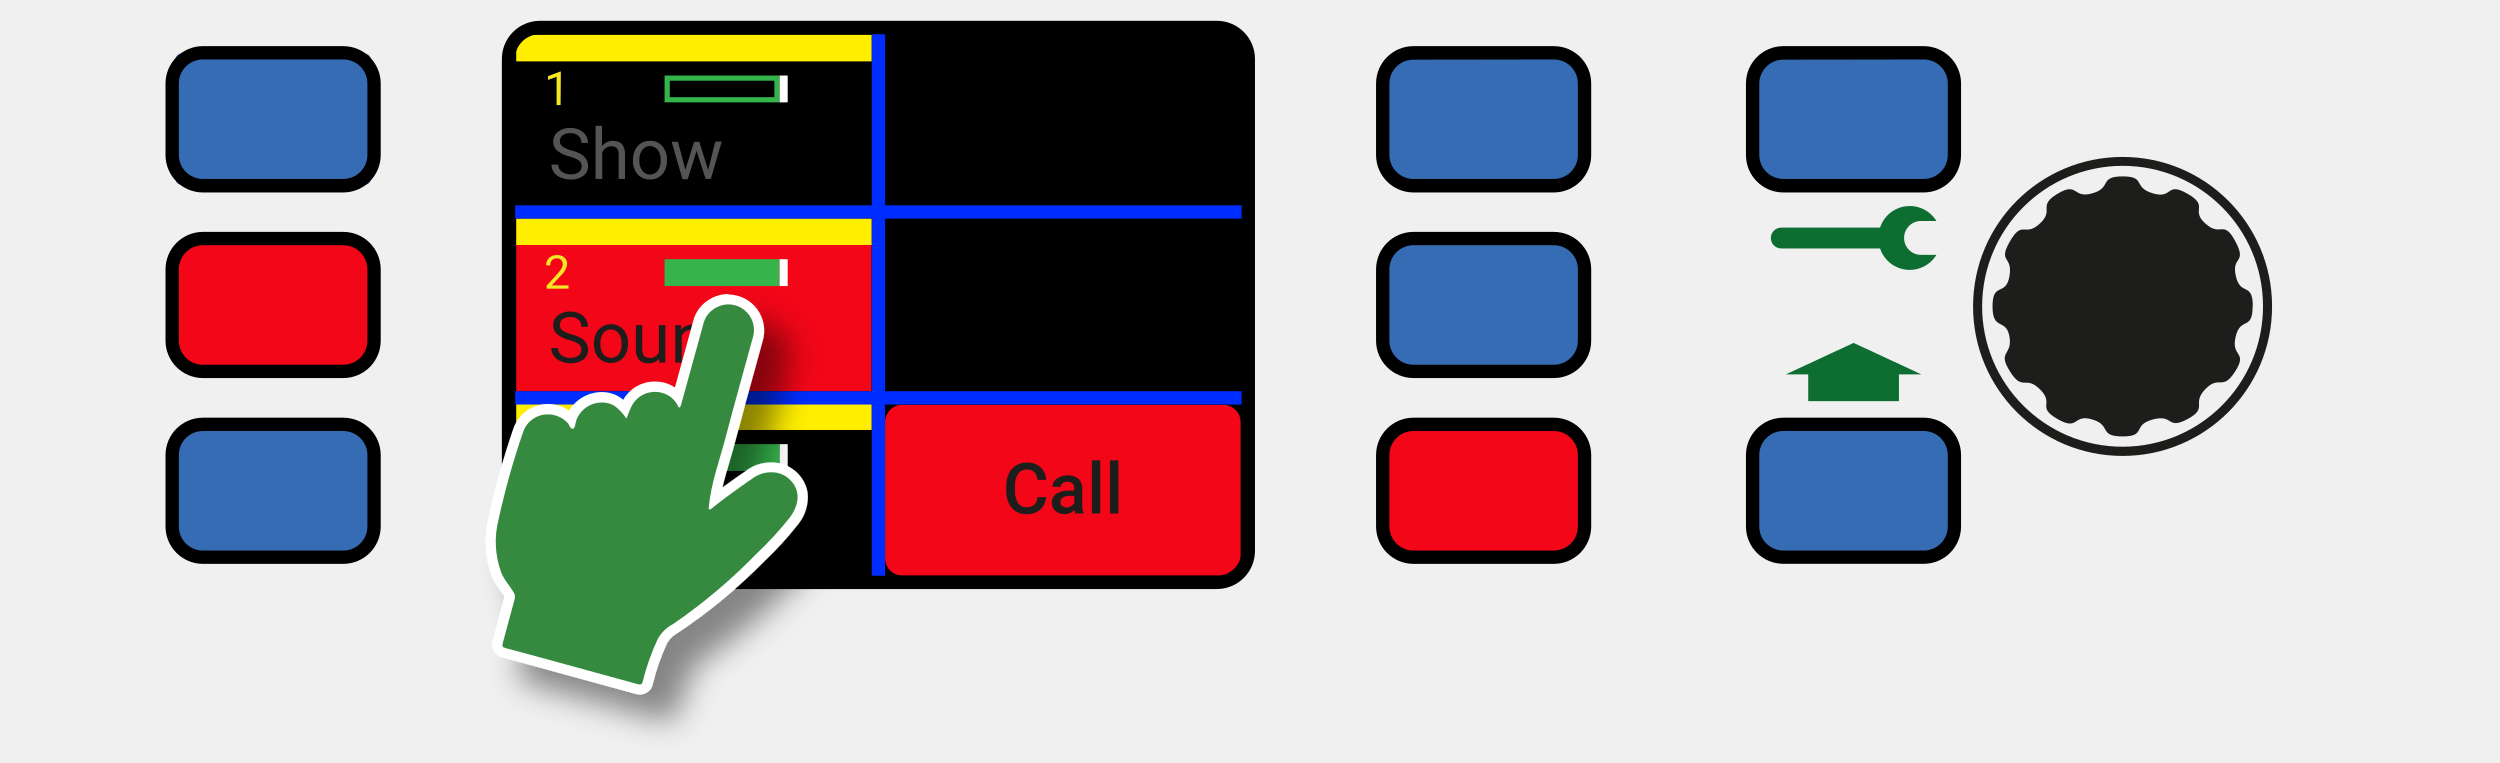
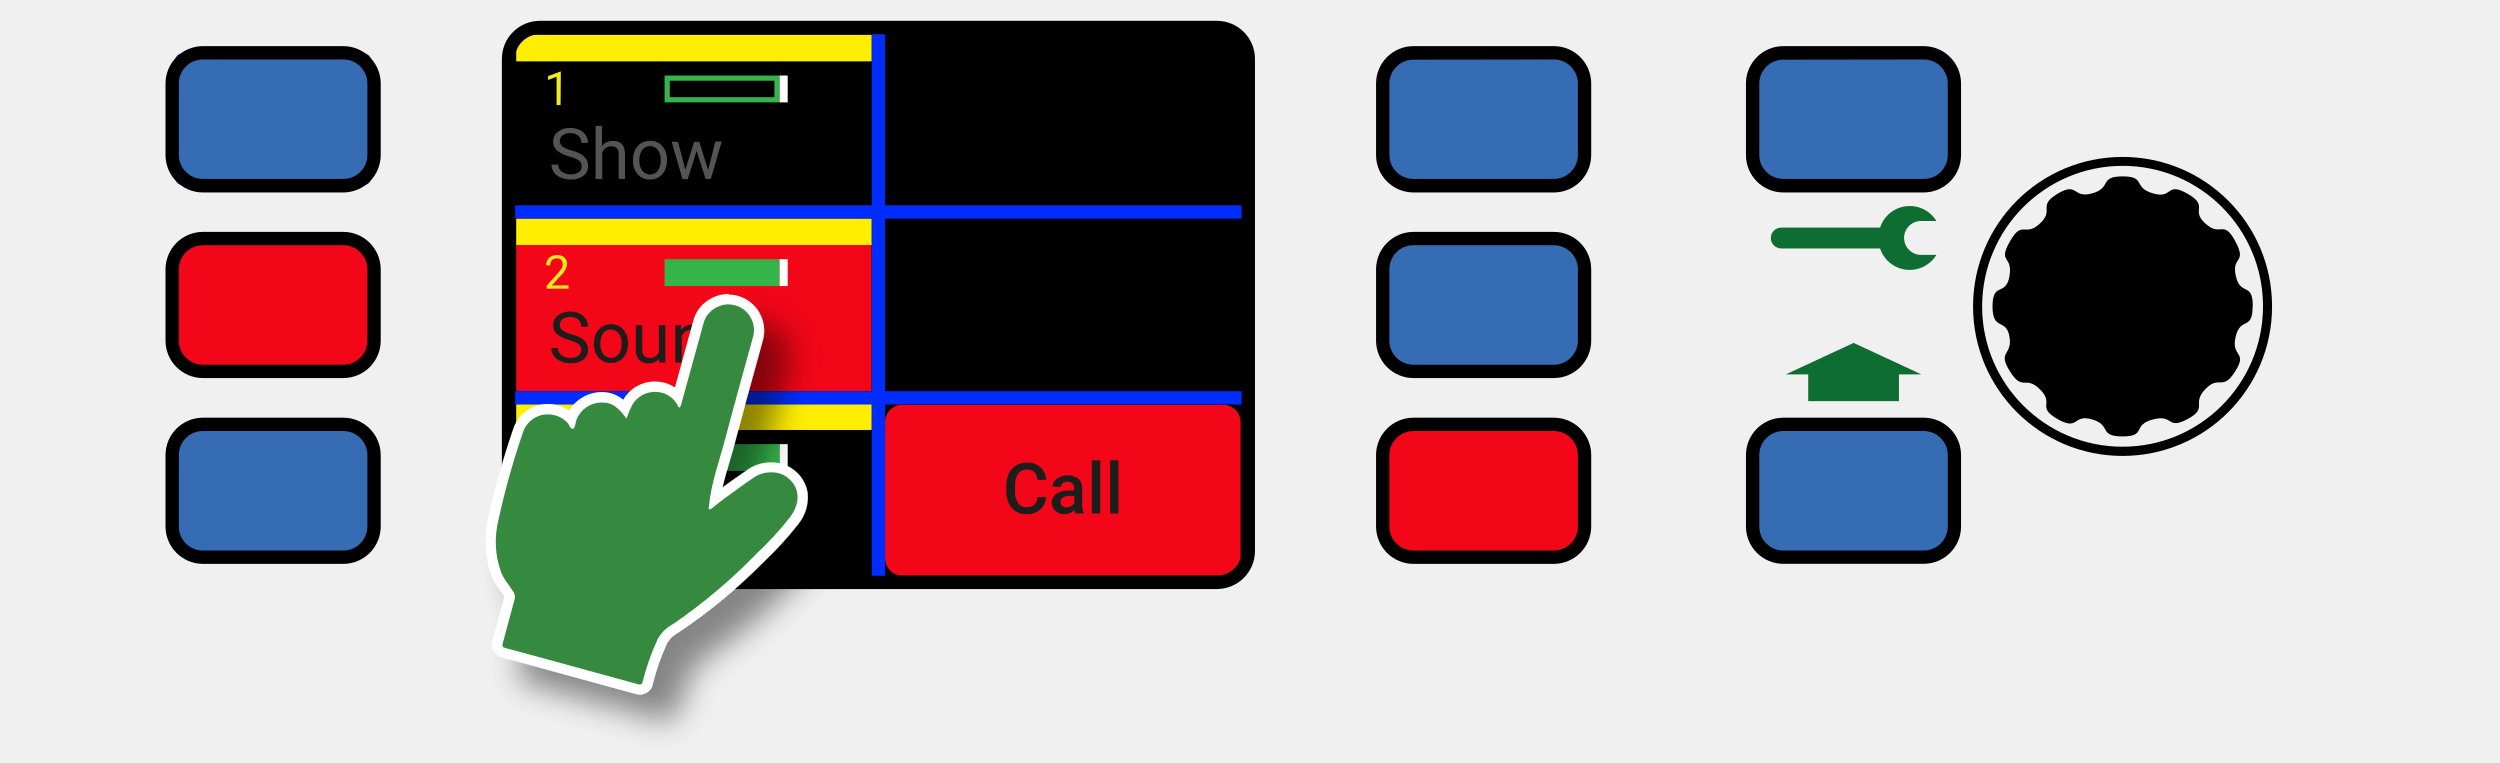
<svg xmlns="http://www.w3.org/2000/svg" width="480.61" height="146.49" viewBox="0 0 480.61 146.49">
  <defs>
-     <style>.a{fill:none;}.b{fill:#1d1d1b;}.c{fill:#0e6e31;}.d{fill:#356cb4;}.e{fill:#f20618;}.f{fill:#d42526;}.g{fill:#34b44a;}.h{fill:#fff;}.i{fill:#fe0;}.j{fill:#f4e724;}.k{clip-path:url(#a);}.l{clip-path:url(#b);}.m{clip-path:url(#c);}.n{opacity:0.33;}.o{fill:#002dff;}.p{filter:url(#d);}.q{fill:#368a41;}</style>
+     <style>.a{fill:none;}.b{fill:#1d1d1b;}.c{fill:#0e6e31;}.d{fill:#356cb4;}.e{fill:#f20618;}.f{fill:#d42526;}.g{fill:#34b44a;}.h{fill:#fff;}.i{fill:#fe0;}.j{fill:#f4e724;}.k{clip-path:url(#a);}.l{clip-path:url(#b);}.m{clip-path:url(#c);}.n{opacity:0.33;}.o{fill:#002dff;}.p{filter:url(#d);}.q{fill:#368a41;}.r{fill:currentColor;}</style>
    <clipPath id="a">
      <rect class="a" x="104.31" y="93.85" width="63.24" height="14.87" />
    </clipPath>
    <clipPath id="b">
      <rect class="a" x="104.31" y="58.29" width="63.24" height="14.87" />
    </clipPath>
    <clipPath id="c">
      <rect class="a" x="104.31" y="22.99" width="63.24" height="14.87" />
    </clipPath>
    <filter id="d" x="-40%" y="-40%" width="180%" height="180%" name="dropshadow-right_mcx">
      <feGaussianBlur stdDeviation="3" in="SourceAlpha" />
      <feOffset dx="5" dy="5" />
      <feComponentTransfer>
        <feFuncA slope="0.45" type="linear" />
      </feComponentTransfer>
      <feMerge>
        <feMergeNode />
        <feMergeNode in="SourceGraphic" />
      </feMerge>
    </filter>
  </defs>
-   <path class="b" d="M433.05,58.9c0,4.81-2.3,1.85-3.26,5.83s2.4,2.76-.09,6.67-3,.58-5.74,3.41.65,3.57-3.41,5.75-2.6-1-6.67.08-1.14,3.26-5.83,3.26-2.05-2.13-5.82-3.26-2.53,2.3-6.68-.08-.51-2.85-3.36-5.69-3.29.5-5.79-3.47.54-3-.09-6.67-3.26-1-3.26-5.83,2.56-1.8,3.26-5.82-2.32-2.46.09-6.68,2.82-.72,5.74-3.41-.57-3.35,3.41-5.74,2.86,1,6.68-.08,1.22-3.26,5.82-3.26,1.87,2.09,5.83,3.26,2.42-2.35,6.67.08S421,40.33,424,43s3.41-.94,5.74,3.41-.82,2.75.09,6.68,3.26,1,3.26,5.82" />
-   <path class="b" d="M408.05,31.88a27,27,0,1,1-27,27,27.06,27.06,0,0,1,27-27m0-1.71A28.74,28.74,0,1,0,436.79,58.9a28.73,28.73,0,0,0-28.74-28.73Z" />
+   <path class="r" d="M433.05,58.9c0,4.81-2.3,1.85-3.26,5.83s2.4,2.76-.09,6.67-3,.58-5.74,3.41.65,3.57-3.41,5.75-2.6-1-6.67.08-1.14,3.26-5.83,3.26-2.05-2.13-5.82-3.26-2.53,2.3-6.68-.08-.51-2.85-3.36-5.69-3.29.5-5.79-3.47.54-3-.09-6.67-3.26-1-3.26-5.83,2.56-1.8,3.26-5.82-2.32-2.46.09-6.68,2.82-.72,5.74-3.41-.57-3.35,3.41-5.74,2.86,1,6.68-.08,1.22-3.26,5.82-3.26,1.87,2.09,5.83,3.26,2.42-2.35,6.67.08S421,40.33,424,43s3.41-.94,5.74,3.41-.82,2.75.09,6.68,3.26,1,3.26,5.82" />
+   <path class="r" d="M408.05,31.88a27,27,0,1,1-27,27,27.06,27.06,0,0,1,27-27m0-1.71A28.74,28.74,0,1,0,436.79,58.9a28.73,28.73,0,0,0-28.74-28.73Z" />
  <polyline class="c" points="356.34 65.92 343.29 71.98 347.62 71.98 347.62 77.11 365.06 77.11 365.06 71.98 369.39 71.98" />
  <rect class="d" x="337.57" y="82.4" width="37.54" height="23.89" rx="1.11" />
  <path d="M369.83,108.39h-27a7.19,7.19,0,0,1-7.18-7.18V87.49a7.19,7.19,0,0,1,7.18-7.19h27A7.19,7.19,0,0,1,377,87.49v13.72A7.19,7.19,0,0,1,369.83,108.39Zm-27-25.53a4.63,4.63,0,0,0-4.62,4.63v13.72a4.63,4.63,0,0,0,4.62,4.63h27a4.63,4.63,0,0,0,4.62-4.63V87.49a4.63,4.63,0,0,0-4.62-4.63Z" />
  <path class="c" d="M369.38,49h-.07a3.26,3.26,0,1,1,0-6.52h2.95a6,6,0,0,0-10.83,1.28h-19a2,2,0,1,0,0,4h19A6,6,0,0,0,372.26,49" />
  <rect class="d" x="337.57" y="11.01" width="37.54" height="23.8" rx="1.11" />
  <path d="M369.83,37h-27a7.19,7.19,0,0,1-7.18-7.18V16.05a7.19,7.19,0,0,1,7.18-7.18h27A7.19,7.19,0,0,1,377,16.05V29.78A7.19,7.19,0,0,1,369.83,37Zm-27-25.53a4.62,4.62,0,0,0-4.62,4.62V29.78a4.62,4.62,0,0,0,4.62,4.62h27a4.62,4.62,0,0,0,4.62-4.62V16.05a4.62,4.62,0,0,0-4.62-4.62Z" />
  <rect class="e" x="266.46" y="82.4" width="37.54" height="23.89" rx="1.11" />
  <rect class="d" x="266.46" y="46.69" width="37.54" height="23.89" rx="1.11" />
  <rect class="d" x="266.46" y="11.01" width="37.54" height="23.8" rx="1.11" />
  <path d="M298.72,108.4h-27a7.2,7.2,0,0,1-7.18-7.19V87.49a7.19,7.19,0,0,1,7.18-7.19h27a7.19,7.19,0,0,1,7.18,7.19v13.72A7.2,7.2,0,0,1,298.72,108.4Zm-27-25.54a4.63,4.63,0,0,0-4.62,4.63v13.72a4.63,4.63,0,0,0,4.62,4.63h27a4.63,4.63,0,0,0,4.62-4.63V87.49a4.63,4.63,0,0,0-4.62-4.63Z" />
  <path d="M298.72,72.68h-27a7.2,7.2,0,0,1-7.18-7.19V51.77a7.2,7.2,0,0,1,7.18-7.19h27a7.2,7.2,0,0,1,7.18,7.19V65.49A7.2,7.2,0,0,1,298.72,72.68Zm-27-25.54a4.63,4.63,0,0,0-4.62,4.63V65.49a4.63,4.63,0,0,0,4.62,4.63h27a4.63,4.63,0,0,0,4.62-4.63V51.77a4.63,4.63,0,0,0-4.62-4.63Z" />
  <path d="M298.72,37h-27a7.19,7.19,0,0,1-7.18-7.18V16.05a7.19,7.19,0,0,1,7.18-7.18h27a7.19,7.19,0,0,1,7.18,7.18V29.78A7.19,7.19,0,0,1,298.72,37Zm-27-25.53a4.62,4.62,0,0,0-4.62,4.62V29.78a4.62,4.62,0,0,0,4.62,4.62h27a4.62,4.62,0,0,0,4.62-4.62V16.05a4.62,4.62,0,0,0-4.62-4.62Z" />
  <rect class="d" x="33.74" y="82.4" width="37.54" height="23.89" rx="1.11" />
  <rect class="e" x="33.74" y="46.69" width="37.54" height="23.89" rx="1.11" />
  <rect class="d" x="33.74" y="10.32" width="37.54" height="25.19" rx="1.11" />
  <path d="M66,108.4H39a7.2,7.2,0,0,1-7.18-7.19V87.49A7.19,7.19,0,0,1,39,80.3H66a7.2,7.2,0,0,1,7.19,7.19v13.72A7.2,7.2,0,0,1,66,108.4ZM39,82.86a4.63,4.63,0,0,0-4.62,4.63v13.72A4.63,4.63,0,0,0,39,105.84H66a4.64,4.64,0,0,0,4.63-4.63V87.49A4.64,4.64,0,0,0,66,82.86Z" />
  <path d="M66,72.68H39a7.2,7.2,0,0,1-7.18-7.19V51.77A7.2,7.2,0,0,1,39,44.58H66a7.2,7.2,0,0,1,7.19,7.19V65.49A7.2,7.2,0,0,1,66,72.68ZM39,47.14a4.63,4.63,0,0,0-4.62,4.63V65.49A4.63,4.63,0,0,0,39,70.12H66a4.64,4.64,0,0,0,4.63-4.63V51.77A4.64,4.64,0,0,0,66,47.14Z" />
  <path d="M66,37H39a7.19,7.19,0,0,1-7.18-7.18V16.05A7.19,7.19,0,0,1,39,8.87H66a7.2,7.2,0,0,1,7.19,7.18V29.78A7.2,7.2,0,0,1,66,37ZM39,11.43a4.62,4.62,0,0,0-4.62,4.62V29.78A4.62,4.62,0,0,0,39,34.4H66a4.63,4.63,0,0,0,4.63-4.62V16.05A4.63,4.63,0,0,0,66,11.43Z" />
  <rect x="97.76" y="5.3" width="142.22" height="106.66" rx="5.52" />
  <rect class="e" x="172.42" y="80.3" width="63.72" height="28.1" />
  <path class="b" d="M201.09,95.56A3.51,3.51,0,0,1,199.94,98a3.91,3.91,0,0,1-2.65.86,3.76,3.76,0,0,1-2-.55,3.51,3.51,0,0,1-1.35-1.56,5.52,5.52,0,0,1-.5-2.34v-.91a5.73,5.73,0,0,1,.48-2.41,3.78,3.78,0,0,1,1.39-1.61,4,4,0,0,1,2.1-.56,3.73,3.73,0,0,1,2.58.87,3.61,3.61,0,0,1,1.14,2.45h-1.68a2.35,2.35,0,0,0-.61-1.5,2,2,0,0,0-1.43-.47,2,2,0,0,0-1.68.81,3.86,3.86,0,0,0-.6,2.35v.86a4.2,4.2,0,0,0,.56,2.39,1.86,1.86,0,0,0,1.64.83,2.16,2.16,0,0,0,1.49-.45,2.35,2.35,0,0,0,.63-1.48Z" />
  <path class="b" d="M206.73,98.71a2.81,2.81,0,0,1-.19-.67,2.52,2.52,0,0,1-1.88.8,2.48,2.48,0,0,1-1.77-.62,2,2,0,0,1-.69-1.52,2.05,2.05,0,0,1,.86-1.77,4.13,4.13,0,0,1,2.44-.61h1v-.48a1.24,1.24,0,0,0-.31-.89,1.26,1.26,0,0,0-1-.34,1.47,1.47,0,0,0-.91.28.86.86,0,0,0-.35.7h-1.61a1.83,1.83,0,0,1,.39-1.11,2.58,2.58,0,0,1,1.07-.8,3.65,3.65,0,0,1,1.5-.3,3.07,3.07,0,0,1,2,.64,2.28,2.28,0,0,1,.77,1.78v3.25a3.75,3.75,0,0,0,.27,1.55v.11ZM205,97.55a1.81,1.81,0,0,0,.9-.24,1.51,1.51,0,0,0,.63-.62V95.33h-.87a2.36,2.36,0,0,0-1.35.32,1,1,0,0,0-.45.88.92.92,0,0,0,.31.74A1.21,1.21,0,0,0,205,97.55Z" />
  <path class="b" d="M211.52,98.71H209.9V88.5h1.62Z" />
  <path class="b" d="M215,98.71h-1.61V88.5H215Z" />
  <path class="e" d="M235.09,81.24l.09,26-61.63.09-.09-26.1h61.63m.09-3.41H173.46a3.32,3.32,0,0,0-3.31,3.32v26.19a3.31,3.31,0,0,0,3.31,3.31h61.72a3.32,3.32,0,0,0,3.32-3.31V81.15a3.32,3.32,0,0,0-3.32-3.32Z" />
  <path class="f" d="M124.31,87.3l1.06-1.74h.95l-1.56,2.36,1.61,2.41h-.94l-1.11-1.79-1.1,1.79h-.94l1.6-2.41-1.56-2.36h1Z" />
  <rect class="g" x="127.76" y="85.38" width="22.1" height="5.16" />
  <rect class="h" x="149.87" y="85.38" width="1.56" height="5.16" />
  <rect class="i" x="99.24" y="77.56" width="68.35" height="5.1" />
  <path class="j" d="M106.28,87.45h.61a1.4,1.4,0,0,0,.91-.3,1,1,0,0,0,.33-.8A1,1,0,0,0,107,85.22a1.18,1.18,0,0,0-.85.3,1.05,1.05,0,0,0-.31.8H105a1.63,1.63,0,0,1,.56-1.26,2.28,2.28,0,0,1,2.84,0,1.76,1.76,0,0,1,.52,1.34,1.35,1.35,0,0,1-.28.81,1.62,1.62,0,0,1-.73.58,1.6,1.6,0,0,1,.81.56,1.49,1.49,0,0,1,.29,1,1.78,1.78,0,0,1-.56,1.37,2.12,2.12,0,0,1-1.47.5,2.16,2.16,0,0,1-1.47-.49,1.6,1.6,0,0,1-.57-1.29h.82a1,1,0,0,0,.34.81,1.45,1.45,0,0,0,1.79,0,1.23,1.23,0,0,0,.31-.89,1.05,1.05,0,0,0-.35-.85,1.47,1.47,0,0,0-1-.31h-.61Z" />
  <g class="k">
    <path class="h" d="M107.9,104.22h4.59v1h-5.87V95.58h1.28Z" />
    <path class="h" d="M113.76,96.16a.76.76,0,0,1,.18-.51.72.72,0,0,1,.54-.2.73.73,0,0,1,.55.2.76.76,0,0,1,.19.51.74.74,0,0,1-.19.5.73.73,0,0,1-.55.2.72.72,0,0,1-.54-.2A.73.73,0,0,1,113.76,96.16Zm1.33,9.1h-1.23V98.07h1.23Z" />
    <path class="h" d="M116.76,101.6a4.2,4.2,0,0,1,.78-2.67,2.51,2.51,0,0,1,2.06-1,2.48,2.48,0,0,1,2.06.93l.06-.79h1.12v7a2.94,2.94,0,0,1-.83,2.2,3.07,3.07,0,0,1-2.22.8,3.68,3.68,0,0,1-1.52-.33,2.63,2.63,0,0,1-1.14-.91l.64-.74a2.41,2.41,0,0,0,1.93,1,1.87,1.87,0,0,0,1.4-.51,1.89,1.89,0,0,0,.5-1.42v-.62a2.51,2.51,0,0,1-2,.85,2.47,2.47,0,0,1-2-1A4.48,4.48,0,0,1,116.76,101.6Zm1.24.14a3.23,3.23,0,0,0,.5,1.91,1.61,1.61,0,0,0,1.4.7,1.79,1.79,0,0,0,1.7-1.06V100a1.81,1.81,0,0,0-1.69-1,1.61,1.61,0,0,0-1.4.7A3.46,3.46,0,0,0,118,101.74Z" />
    <path class="h" d="M125.92,98.94a2.63,2.63,0,0,1,2.13-1c1.52,0,2.29.86,2.3,2.58v4.75h-1.23V100.5a1.65,1.65,0,0,0-.35-1.15,1.44,1.44,0,0,0-1.09-.37,1.72,1.72,0,0,0-1.05.32,2.2,2.2,0,0,0-.71.83v5.13h-1.23V95.05h1.23Z" />
    <path class="h" d="M133.86,96.33v1.74h1.34v1h-1.34v4.46a1,1,0,0,0,.18.65.73.73,0,0,0,.61.22,3.33,3.33,0,0,0,.59-.08v1a3.56,3.56,0,0,1-1,.13,1.5,1.5,0,0,1-1.24-.5,2.12,2.12,0,0,1-.42-1.41V99h-1.31v-1h1.31V96.33Z" />
  </g>
  <rect class="e" x="99.24" y="46.69" width="68.31" height="28.52" />
  <rect class="g" x="127.76" y="49.83" width="22.1" height="5.16" />
  <rect class="h" x="149.87" y="49.83" width="1.56" height="5.16" />
  <rect class="i" x="99.24" y="42" width="68.35" height="5.1" />
  <path class="j" d="M109.3,55.5h-4.21v-.58l2.23-2.47a6.74,6.74,0,0,0,.68-.91,1.61,1.61,0,0,0,.18-.73,1.15,1.15,0,0,0-.3-.82,1,1,0,0,0-.81-.32,1.27,1.27,0,0,0-.95.34,1.34,1.34,0,0,0-.33,1H105a1.91,1.91,0,0,1,.57-1.44,2.13,2.13,0,0,1,1.53-.54,2,2,0,0,1,1.41.47,1.57,1.57,0,0,1,.52,1.25A3.66,3.66,0,0,1,107.8,53l-1.72,1.87h3.22Z" />
  <g class="l">
    <path class="b" d="M109.47,65.39a6.1,6.1,0,0,1-2.39-1.16,2.25,2.25,0,0,1-.74-1.7,2.34,2.34,0,0,1,.91-1.89,3.63,3.63,0,0,1,2.38-.75,3.9,3.9,0,0,1,1.77.39,2.85,2.85,0,0,1,1.21,1.06,2.69,2.69,0,0,1,.43,1.48h-1.28a1.77,1.77,0,0,0-.56-1.38,2.24,2.24,0,0,0-1.57-.5,2.35,2.35,0,0,0-1.48.41,1.39,1.39,0,0,0-.52,1.16,1.23,1.23,0,0,0,.5,1,5,5,0,0,0,1.71.75,7.31,7.31,0,0,1,1.88.75,2.82,2.82,0,0,1,1,.95,2.41,2.41,0,0,1,.33,1.28,2.26,2.26,0,0,1-.91,1.89,4,4,0,0,1-2.46.71,4.49,4.49,0,0,1-1.86-.39,3.06,3.06,0,0,1-1.33-1A2.6,2.6,0,0,1,106,66.9h1.28a1.67,1.67,0,0,0,.65,1.38,2.72,2.72,0,0,0,1.73.51,2.53,2.53,0,0,0,1.55-.41,1.33,1.33,0,0,0,.54-1.12,1.31,1.31,0,0,0-.5-1.1A5.58,5.58,0,0,0,109.47,65.39Z" />
    <path class="b" d="M114.18,66a4.34,4.34,0,0,1,.41-1.9,3.07,3.07,0,0,1,2.85-1.76,3,3,0,0,1,2.38,1,3.9,3.9,0,0,1,.91,2.7v.09a4.22,4.22,0,0,1-.41,1.88,3,3,0,0,1-1.15,1.3,3.16,3.16,0,0,1-1.71.47,3,3,0,0,1-2.37-1,3.88,3.88,0,0,1-.91-2.69Zm1.24.15a3.1,3.1,0,0,0,.55,1.92,1.89,1.89,0,0,0,3,0A3.43,3.43,0,0,0,119.5,66a3.1,3.1,0,0,0-.56-1.92,1.88,1.88,0,0,0-3,0A3.39,3.39,0,0,0,115.42,66.19Z" />
    <path class="b" d="M126.71,69a2.63,2.63,0,0,1-2.11.85,2.26,2.26,0,0,1-1.75-.67,3,3,0,0,1-.61-2V62.51h1.23v4.65c0,1.09.44,1.63,1.33,1.63a1.83,1.83,0,0,0,1.87-1.05V62.51h1.24V69.7h-1.17Z" />
    <path class="b" d="M130.94,62.51l0,.9a2.61,2.61,0,0,1,2.15-1c1.52,0,2.29.85,2.3,2.57V69.7H134.2V64.94a1.62,1.62,0,0,0-.36-1.15,1.44,1.44,0,0,0-1.08-.37,1.79,1.79,0,0,0-1,.32,2.16,2.16,0,0,0-.71.84V69.7h-1.23V62.51Z" />
    <path class="b" d="M137,66.05a4.26,4.26,0,0,1,.79-2.67,2.67,2.67,0,0,1,4-.14V59.49h1.23V69.7h-1.13l-.06-.77a2.64,2.64,0,0,1-4.09-.12,4.28,4.28,0,0,1-.79-2.67Zm1.23.14a3.16,3.16,0,0,0,.51,1.91,1.64,1.64,0,0,0,1.4.69,1.78,1.78,0,0,0,1.7-1.05v-3.3a1.79,1.79,0,0,0-1.69-1,1.64,1.64,0,0,0-1.41.7A3.47,3.47,0,0,0,138.21,66.19Z" />
  </g>
  <path class="g" d="M148.87,15.52v3.16H128.76V15.52h20.11m1-1H127.76v5.16h22.11V14.52Z" />
  <rect class="h" x="149.87" y="14.52" width="1.56" height="5.16" />
  <rect class="i" x="99.24" y="6.7" width="68.35" height="5.1" />
  <path class="j" d="M107.77,20.2H107V14.76l-1.64.61v-.74l2.34-.88h.12Z" />
  <g class="m">
    <g class="n">
      <path class="h" d="M109.47,30.09a6.1,6.1,0,0,1-2.39-1.16,2.25,2.25,0,0,1-.74-1.7,2.34,2.34,0,0,1,.91-1.89,3.63,3.63,0,0,1,2.38-.75,4,4,0,0,1,1.77.38A2.94,2.94,0,0,1,112.61,26a2.66,2.66,0,0,1,.43,1.48h-1.28a1.76,1.76,0,0,0-.56-1.38,2.25,2.25,0,0,0-1.57-.51,2.35,2.35,0,0,0-1.48.42,1.38,1.38,0,0,0-.52,1.15,1.25,1.25,0,0,0,.5,1,5,5,0,0,0,1.71.75,7.72,7.72,0,0,1,1.88.74,2.84,2.84,0,0,1,1,1,2.41,2.41,0,0,1,.33,1.28,2.24,2.24,0,0,1-.91,1.88,3.89,3.89,0,0,1-2.46.71,4.49,4.49,0,0,1-1.86-.38,3,3,0,0,1-1.33-1,2.55,2.55,0,0,1-.47-1.5h1.28A1.67,1.67,0,0,0,108,33a2.72,2.72,0,0,0,1.73.51,2.53,2.53,0,0,0,1.55-.41,1.35,1.35,0,0,0,.54-1.13,1.33,1.33,0,0,0-.5-1.1A5.61,5.61,0,0,0,109.47,30.09Z" />
      <path class="h" d="M115.73,28.08a2.63,2.63,0,0,1,2.13-1c1.52,0,2.29.86,2.3,2.58V34.4h-1.23V29.64a1.65,1.65,0,0,0-.35-1.15,1.44,1.44,0,0,0-1.09-.37,1.79,1.79,0,0,0-1,.32,2.2,2.2,0,0,0-.71.83V34.4H114.5V24.19h1.23Z" />
      <path class="h" d="M121.68,30.74a4.31,4.31,0,0,1,.41-1.9,3.09,3.09,0,0,1,1.16-1.31,3.19,3.19,0,0,1,1.69-.46,3,3,0,0,1,2.38,1,3.94,3.94,0,0,1,.9,2.71v.08a4.29,4.29,0,0,1-.4,1.89,3.09,3.09,0,0,1-1.15,1.3,3.19,3.19,0,0,1-1.72.46,3.06,3.06,0,0,1-2.37-1,3.93,3.93,0,0,1-.9-2.7Zm1.23.14a3.06,3.06,0,0,0,.56,1.92,1.87,1.87,0,0,0,3,0,3.31,3.31,0,0,0,.55-2.05,3,3,0,0,0-.56-1.92,1.87,1.87,0,0,0-3,0A3.33,3.33,0,0,0,122.91,30.88Z" />
      <path class="h" d="M136.13,32.7l1.39-5.49h1.23l-2.1,7.19h-1L133.91,29l-1.7,5.45h-1l-2.09-7.19h1.22l1.42,5.38,1.68-5.38h1Z" />
    </g>
  </g>
  <path d="M233.93,113.24H103.81a7.33,7.33,0,0,1-7.33-7.32V11.34A7.33,7.33,0,0,1,103.81,4H233.93a7.33,7.33,0,0,1,7.33,7.32v94.58A7.33,7.33,0,0,1,233.93,113.24ZM103.81,6.58A4.77,4.77,0,0,0,99,11.34v94.58a4.77,4.77,0,0,0,4.77,4.76H233.93a4.77,4.77,0,0,0,4.77-4.76V11.34a4.77,4.77,0,0,0-4.77-4.76Z" />
  <rect class="o" x="167.59" y="6.58" width="2.56" height="104.1" />
  <rect class="o" x="99.04" y="39.47" width="139.66" height="2.56" />
  <rect class="o" x="99.04" y="75.21" width="139.66" height="2.56" />
  <g class="p">
    <path class="q" d="M123,132.58a2.52,2.52,0,0,1-.66-.11Q117.19,131,112,129.63l-3.31-.91-3.65-1-3.63-1-4.5-1.22a1.58,1.58,0,0,1-1.23-2.14c.34-1.23.67-2.45,1-3.68.42-1.58.84-3.15,1.28-4.72a.7.7,0,0,0-.09-.64c-.26-.45-.58-.89-.91-1.35a11.21,11.21,0,0,1-1.58-2.7,18.18,18.18,0,0,1-.51-10.65A155.67,155.67,0,0,1,99.63,82.7a6,6,0,0,1,5.7-4,6.19,6.19,0,0,1,4.44,1.87s0,0,0,0a6.21,6.21,0,0,1,5.9-4.12,5.34,5.34,0,0,1,2.93.84,6.43,6.43,0,0,1,1.46,1.32l.17-.38a6,6,0,0,1,5.44-3.81h.25a5.62,5.62,0,0,1,4.34,1.94q2-7.09,3.9-14.18a5.84,5.84,0,0,1,1-2.25,6.27,6.27,0,0,1,4.8-2.36,5.93,5.93,0,0,1,5.64,7.78c-.56,2-1.13,4.09-1.7,6.14-1.18,4.3-2.41,8.75-3.56,13.13-.32,1.24-.69,2.47-1,3.7a59.47,59.47,0,0,0-1.9,7.74c.42-.33.83-.66,1.26-1l.66-.48c1.65-1.2,3.35-2.44,5.07-3.6a6.86,6.86,0,0,1,3.8-1.11,6,6,0,0,1,3.51,1,5.91,5.91,0,0,1,2.51,3.88,7.21,7.21,0,0,1-1.6,5.31,63.34,63.34,0,0,1-6.25,6.89l-.27.27a105,105,0,0,1-16.25,13.57,6.44,6.44,0,0,0-2.52,2.38,44,44,0,0,0-2.84,8C124.25,132.34,123.56,132.58,123,132.58Z" />
    <path class="h" d="M140,58.52A4.93,4.93,0,0,1,144.7,65c-1.76,6.42-3.57,12.83-5.26,19.28-1.14,4.35-2.75,8.59-3.16,13.12,0,.19-.15.44.08.53h.06a.9.9,0,0,0,.42-.2c.83-.64,1.62-1.32,2.47-1.93,1.89-1.37,3.77-2.76,5.7-4.06a5.88,5.88,0,0,1,3.24-.94,5.05,5.05,0,0,1,2.92.84c2.88,2.1,2.64,5.19.7,7.8a63.9,63.9,0,0,1-6.43,7A105.59,105.59,0,0,1,129.35,120a7.11,7.11,0,0,0-2.87,2.78,44.19,44.19,0,0,0-2.91,8.2c-.11.43-.24.62-.55.62a1.8,1.8,0,0,1-.39-.07c-4.56-1.27-9.12-2.51-13.68-3.75l-3.65-1c-2.71-.73-5.42-1.49-8.14-2.2-.56-.15-.66-.39-.51-.92.77-2.79,1.49-5.6,2.27-8.4a1.67,1.67,0,0,0-.19-1.41c-.77-1.32-1.87-2.43-2.41-3.89a17.24,17.24,0,0,1-.48-10.07A150.61,150.61,0,0,1,100.58,83a5,5,0,0,1,4.75-3.34,5.23,5.23,0,0,1,3.75,1.59c.36.37.5,1.17,1,1.17l.12,0c.33-.09.41-1,.59-1.63a5.23,5.23,0,0,1,5-3.41,4.34,4.34,0,0,1,2.39.68,9.46,9.46,0,0,1,2.2,2.35l.08,0h0L121,79c.06-.14.13-.29.2-.43a5,5,0,0,1,4.57-3.23h.21a4.81,4.81,0,0,1,4.26,2.51c.1.16.11.47.32.47h.07c.15,0,.26-.36.32-.56q2.13-7.69,4.24-15.39a4.83,4.83,0,0,1,.85-1.87,5.26,5.26,0,0,1,4-2m0-2v0a7.26,7.26,0,0,0-5.57,2.72,6.76,6.76,0,0,0-1.24,2.63c-1.15,4.21-2.32,8.43-3.48,12.64a6.67,6.67,0,0,0-3.8-1.14h-.28a6.88,6.88,0,0,0-5.85,3.5,8,8,0,0,0-.66-.48,6.36,6.36,0,0,0-3.46-1,7.39,7.39,0,0,0-6.3,3.56,7.14,7.14,0,0,0-4.06-1.26,7,7,0,0,0-6.64,4.66,156.06,156.06,0,0,0-4.79,17,19.22,19.22,0,0,0,.54,11.23,12.36,12.36,0,0,0,1.71,2.94c.3.42.59.81.82,1.21-.43,1.56-.84,3.1-1.26,4.65-.33,1.22-.65,2.45-1,3.67a2.56,2.56,0,0,0,1.93,3.38c1.51.39,3,.8,4.5,1.21l3.64,1,3.63,1,3.24.88,10.43,2.86a3.32,3.32,0,0,0,.93.15,2.5,2.5,0,0,0,2.49-2.13,42.92,42.92,0,0,1,2.77-7.83,5.6,5.6,0,0,1,2.17-2A105.34,105.34,0,0,0,146.85,108l.27-.27a63.77,63.77,0,0,0,6.36-7,8.24,8.24,0,0,0,1.78-6.06,6.89,6.89,0,0,0-2.91-4.54,7,7,0,0,0-4.1-1.23,7.85,7.85,0,0,0-4.35,1.28c-1.7,1.14-3.36,2.35-5,3.52.38-1.68.88-3.36,1.39-5.1.36-1.22.73-2.47,1.06-3.73,1.15-4.4,2.38-8.87,3.58-13.19q.84-3,1.67-6.07a6.94,6.94,0,0,0-6.6-9Z" />
  </g>
</svg>
